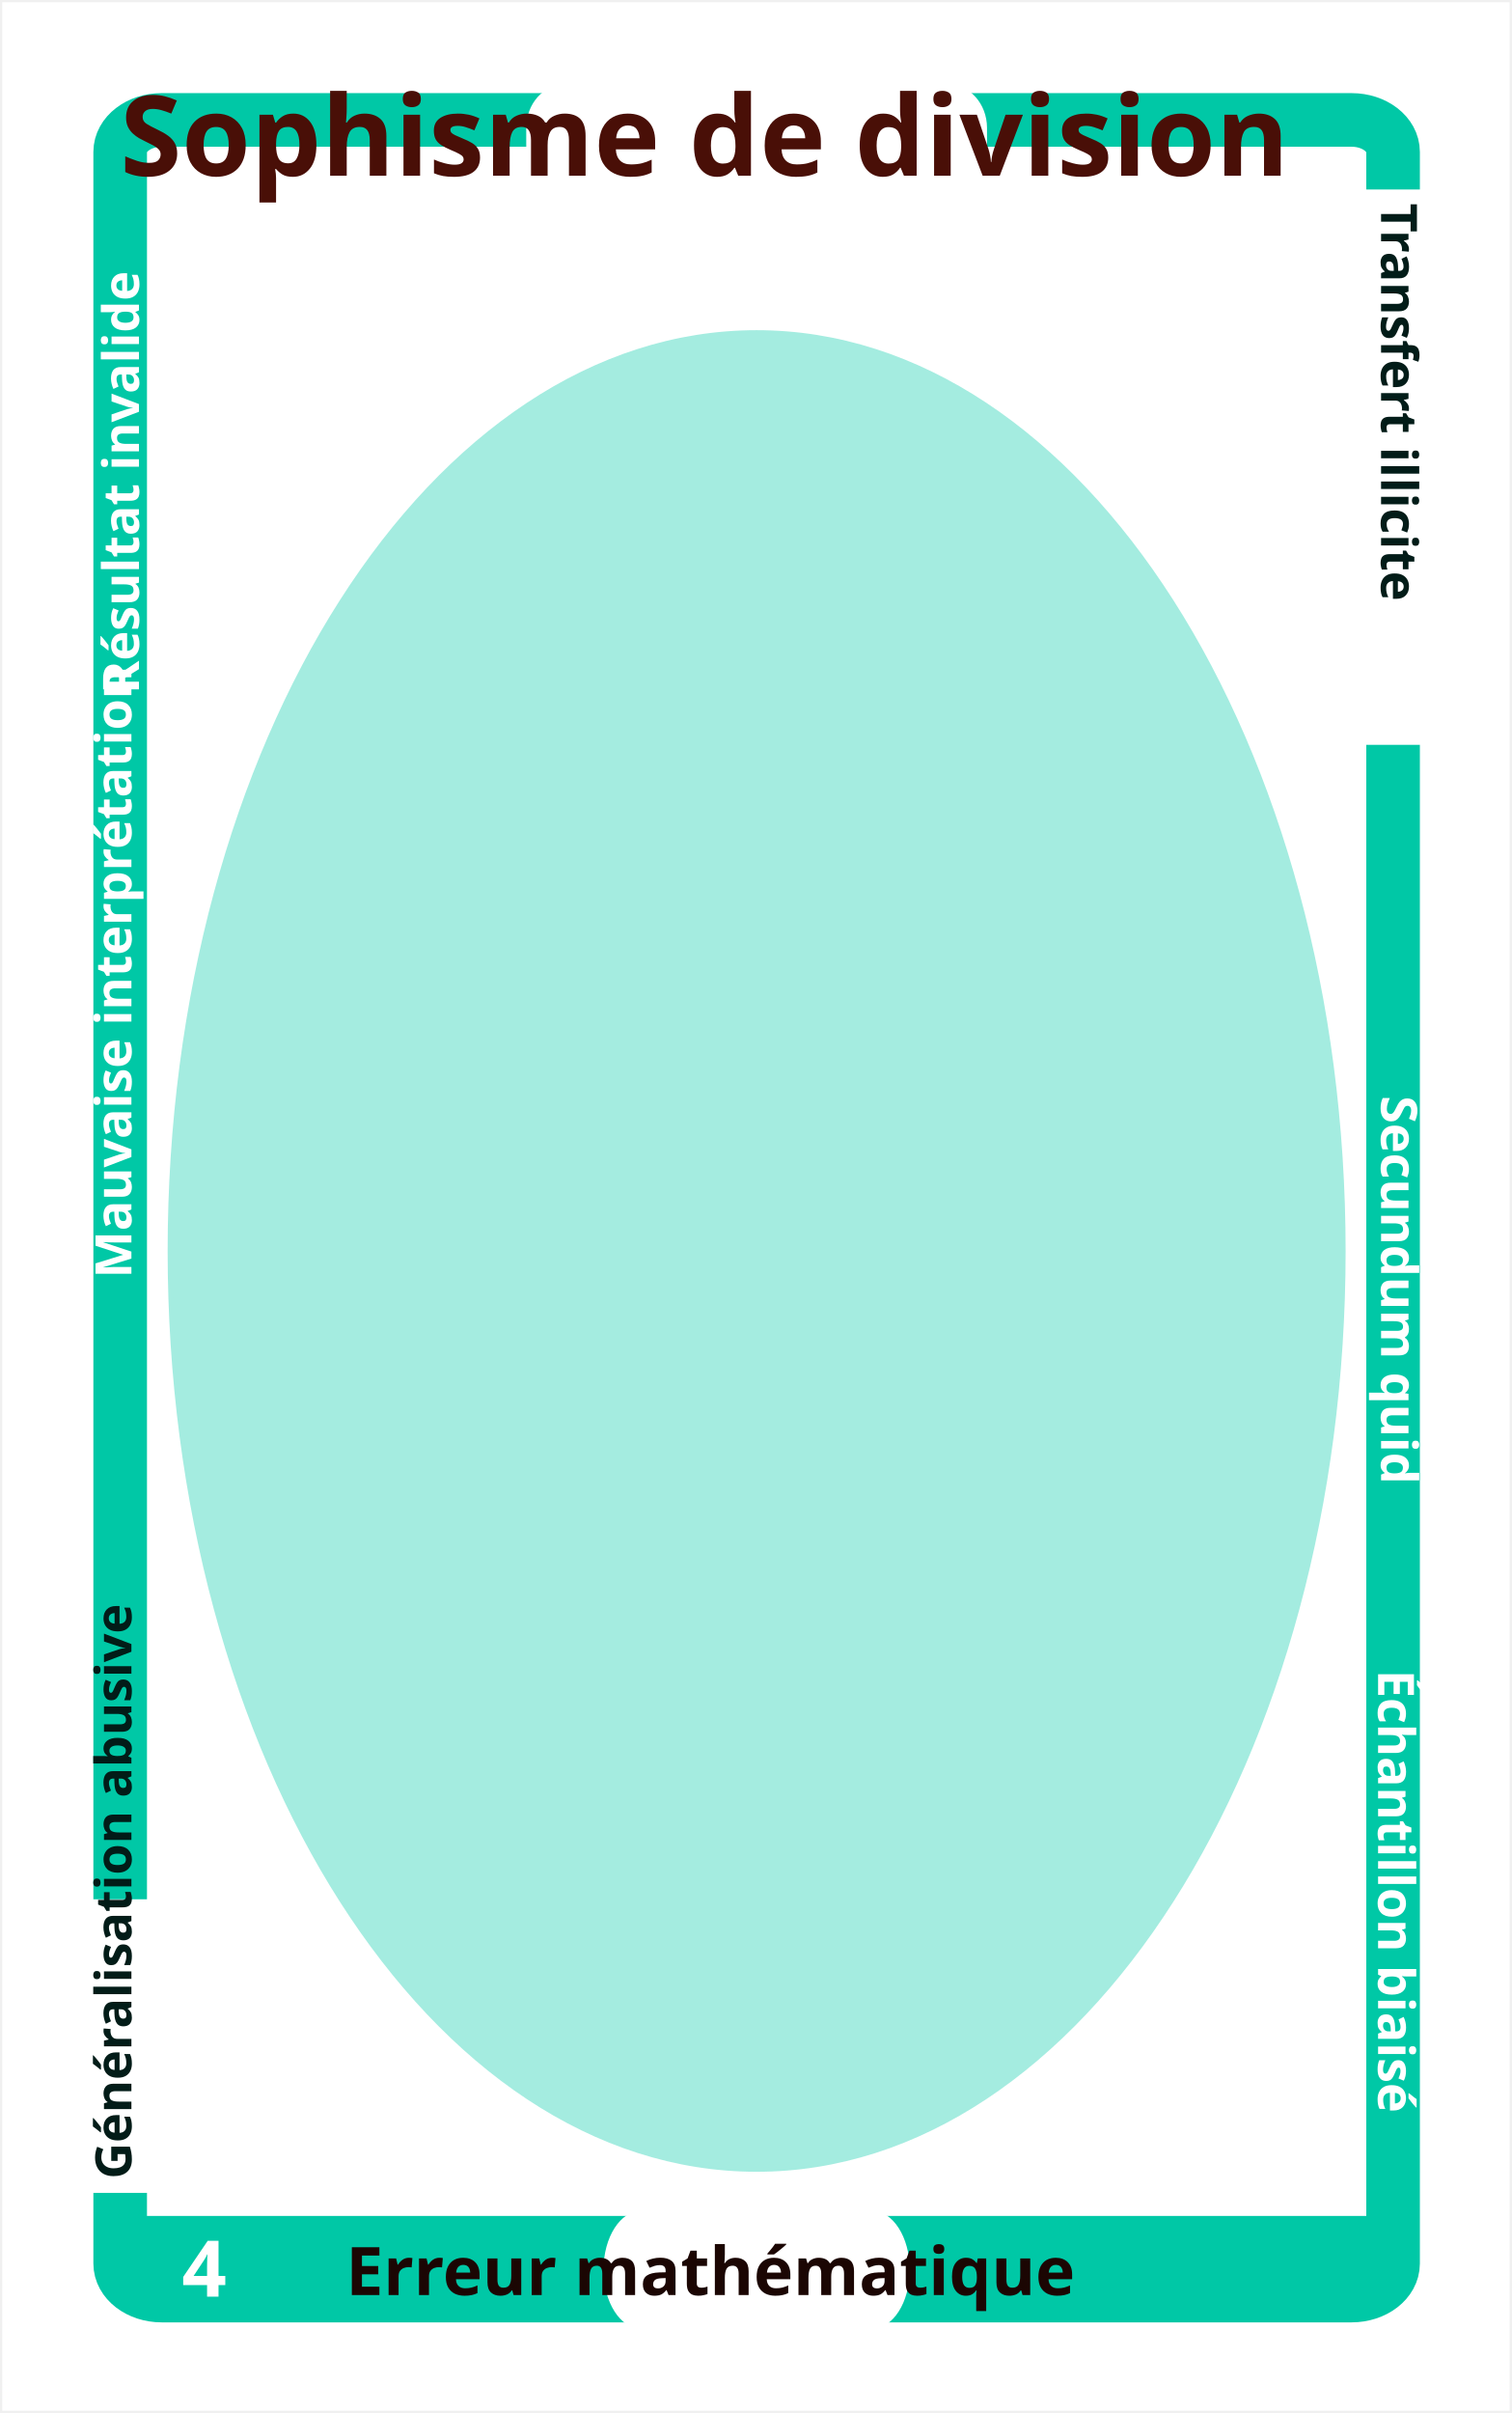
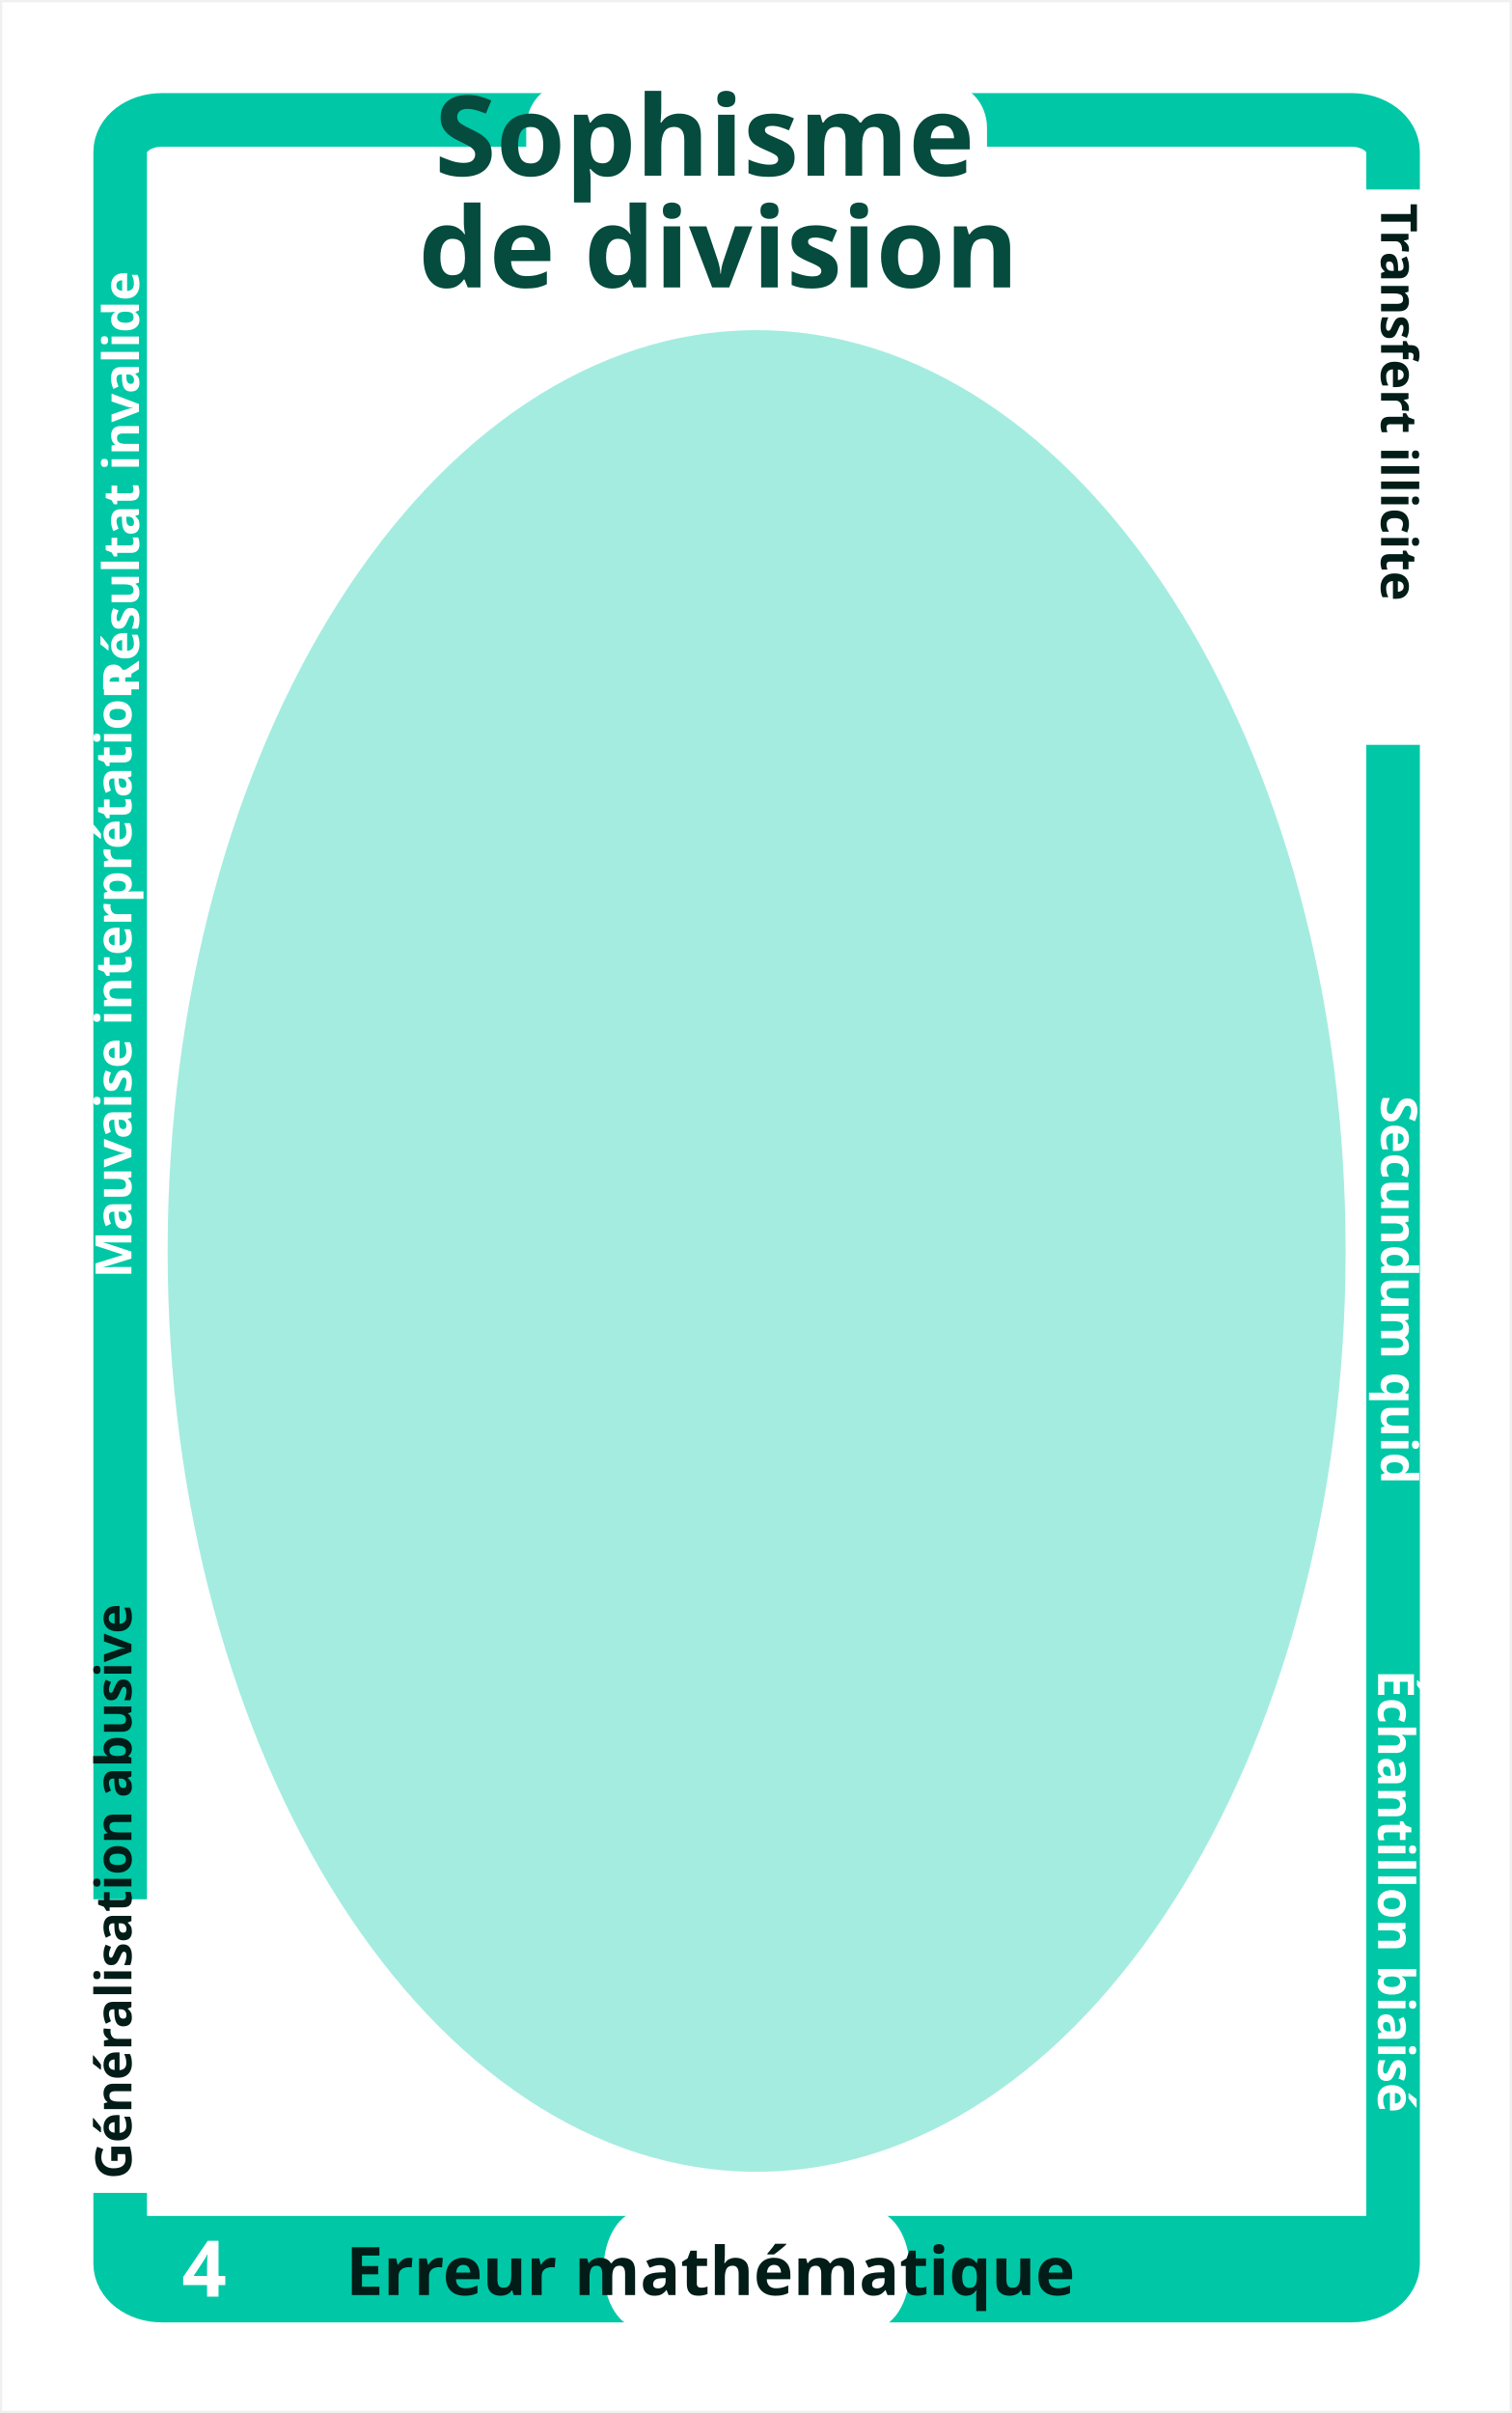
<svg xmlns="http://www.w3.org/2000/svg" height="152.428mm" id="svg6779" version="1.1" viewBox="0 0 338.5 540.1" width="95.532mm">
  <defs id="defs6781" />
  <g id="layer1" transform="translate(0,0.2302904)">
    <rect height="539.1" id="rect4326-0-3-6-4-3-2-61-6-9-9-5-0-7-0-5-8-8-9-4-5-5" style="fill:#ffffff;fill-opacity:1;stroke:none;stroke-opacity:1" width="337.5" x="0.5" y="0.27" />
    <rect height="486.971" id="rect2985-3-0-7-7-6-9-6-2-0-3-5-4-5-0-77-3-1-3-5-5-4-3-9-7-0-1-8-1" rx="9.294" ry="7.161" style="fill:#ffffff;fill-opacity:1;stroke:#00c8a6;stroke-width:12;stroke-miterlimit:4;stroke-dasharray:none;stroke-dashoffset:0;stroke-opacity:1" width="285.002" x="26.906" y="26.613" />
    <ellipse cx="169.407" cy="279.775" id="oval" rx="131.369" ry="205.595" style="fill:#a4ece0;fill-opacity:1;stroke:#a4ece0;stroke-width:1.011;stroke-opacity:1" />
    <rect height="15" id="sfam_1_active" style="fill:#ffffff;fill-opacity:1;stroke:none;stroke-width:5.838;stroke-linecap:round;stroke-linejoin:bevel;stroke-miterlimit:4;stroke-dasharray:none;stroke-dashoffset:0;stroke-opacity:1" transform="matrix(0,1,-1,0,0,0)" width="65.714" x="424.884" y="-34.321" />
    <rect height="15" id="sfam_2_active" style="fill:#ffffff;fill-opacity:1;stroke:none;stroke-width:5.838;stroke-linecap:round;stroke-linejoin:bevel;stroke-miterlimit:4;stroke-dasharray:none;stroke-dashoffset:0;stroke-opacity:1;display:none;" transform="matrix(0,1,-1,0,0,0)" width="65.714" x="233.686" y="-34.321" />
    <rect height="15" id="sfam_3_active" style="fill:#ffffff;fill-opacity:1;stroke:none;stroke-width:5.838;stroke-linecap:round;stroke-linejoin:bevel;stroke-miterlimit:4;stroke-dasharray:none;stroke-dashoffset:0;stroke-opacity:1;display:none;" transform="matrix(0,1,-1,0,0,0)" width="65.714" x="42.184" y="-34.321" />
    <text id="sfam_3" style="font-style:normal;font-variant:normal;font-weight:bold;font-stretch:normal;font-size:11.25px;line-height:0%;font-family:stix;-inkscape-font-specification:'stix, bold';text-align:end;letter-spacing:0px;word-spacing:0px;writing-mode:lr-tb;text-anchor:end;fill:#FFFFFF;fill-opacity:1;stroke:none" transform="matrix(0,-1,1,0,0,0)" x="-45.824" xml:space="preserve" y="31.117">
-       <tspan id="tspan4214-27-1-2-9-7-6-4-1-1-1-3-9-59-96-1-6-2-1-8-8-2-7-4-5-4-7-3-9" style="font-style:normal;font-variant:normal;font-weight:bold;font-stretch:normal;font-size:11.25px;line-height:0%;font-family:stix;-inkscape-font-specification:'stix, bold';text-align:end;letter-spacing:0px;word-spacing:0px;writing-mode:lr-tb;text-anchor:end;fill:#FFFFFF;fill-opacity:1;stroke:none" x="-45.824" y="31.117">Résultat invalide</tspan>
+       <tspan id="tspan4214-27-1-2-9-7-6-4-1-1-1-3-9-59-96-1-6-2-1-8-8-2-7-4-5-4-7-3-9" style="font-style:normal;font-variant:normal;font-weight:bold;font-stretch:normal;font-size:11.25px;line-height:0%;font-family:stix;-inkscape-font-specification:'stix, bold';text-align:end;letter-spacing:0px;word-spacing:0px;writing-mode:lr-tb;text-anchor:end;fill:#FFFFFF;fill-opacity:1;stroke:none" x="-45.824" y="31.117">Résultat
+ invalide</tspan>
    </text>
    <rect height="17.763" id="rect5818-6-6-9-3-0-7" style="fill:#00c8a6;fill-opacity:1;stroke:none;stroke-width:0.914;stroke-linecap:round;stroke-linejoin:bevel;stroke-miterlimit:4;stroke-dasharray:none;stroke-dashoffset:0;stroke-opacity:1" width="278.215" x="30.3" y="495.762" />
    <text id="fam_num" style="font-style:normal;font-weight:normal;line-height:0%;font-family:sans-serif;letter-spacing:0px;word-spacing:0px;fill:#000000;fill-opacity:1;stroke:none" x="40.722" xml:space="preserve" y="513.833">
      <tspan id="tspan5667-04-4-6-18-8-8-0-0-1-5-7-0-9-2-1-9-1-5-0-3" style="font-style:normal;font-variant:normal;font-weight:bold;font-stretch:normal;font-size:17.5px;line-height:1.25;font-family:STIX;-inkscape-font-specification:'STIX Bold';fill:#ffffff" x="40.722" y="513.833">4</tspan>
    </text>
    <text id="sfam_2" style="font-style:normal;font-variant:normal;font-weight:bold;font-stretch:normal;font-size:11.25px;line-height:0%;font-family:stix;-inkscape-font-specification:'stix, bold';text-align:start;letter-spacing:0px;word-spacing:0px;writing-mode:lr-tb;text-anchor:start;fill:#FFFFFF;fill-opacity:1;stroke:none" transform="matrix(0,-1,1,0,0,0)" x="-285.881" xml:space="preserve" y="29.42">
-       <tspan id="tspan4214-27-1-2-9-7-6-4-1-1-1-9-8-7-7-0-88-0-1-6-8-0-3-2-6" style="font-style:normal;font-variant:normal;font-weight:bold;font-stretch:normal;font-size:11.25px;line-height:0%;font-family:stix;-inkscape-font-specification:'stix, bold';text-align:start;letter-spacing:0px;word-spacing:0px;writing-mode:lr-tb;text-anchor:start;fill:#FFFFFF;fill-opacity:1;stroke:none" x="-285.881" y="29.42">Mauvaise interprétation</tspan>
+       <tspan id="tspan4214-27-1-2-9-7-6-4-1-1-1-9-8-7-7-0-88-0-1-6-8-0-3-2-6" style="font-style:normal;font-variant:normal;font-weight:bold;font-stretch:normal;font-size:11.25px;line-height:0%;font-family:stix;-inkscape-font-specification:'stix, bold';text-align:start;letter-spacing:0px;word-spacing:0px;writing-mode:lr-tb;text-anchor:start;fill:#FFFFFF;fill-opacity:1;stroke:none" x="-285.881" y="29.42">Mauvaise
+ interprétation</tspan>
    </text>
    <text id="sfam_1" style="font-style:normal;font-variant:normal;font-weight:bold;font-stretch:normal;font-size:11.25px;line-height:0%;font-family:stix;-inkscape-font-specification:'stix, bold';text-align:start;letter-spacing:0px;word-spacing:0px;writing-mode:lr-tb;text-anchor:start;fill:#021c18;fill-opacity:1;stroke:none" transform="matrix(0,-1,1,0,0,0)" x="-487.509" xml:space="preserve" y="29.42">
-       <tspan id="tspan4214-27-1-2-9-7-6-4-1-1-1-85-8-3-3-2-9-0-8-7-9-6-4-0-4" style="font-style:normal;font-variant:normal;font-weight:bold;font-stretch:normal;font-size:11.25px;line-height:0%;font-family:stix;-inkscape-font-specification:'stix, bold';text-align:start;letter-spacing:0px;word-spacing:0px;writing-mode:lr-tb;text-anchor:start;fill:#021c18;fill-opacity:1;stroke:none" x="-487.509" y="29.42">Généralisation abusive</tspan>
+       <tspan id="tspan4214-27-1-2-9-7-6-4-1-1-1-85-8-3-3-2-9-0-8-7-9-6-4-0-4" style="font-style:normal;font-variant:normal;font-weight:bold;font-stretch:normal;font-size:11.25px;line-height:0%;font-family:stix;-inkscape-font-specification:'stix, bold';text-align:start;letter-spacing:0px;word-spacing:0px;writing-mode:lr-tb;text-anchor:start;fill:#021c18;fill-opacity:1;stroke:none" x="-487.509" y="29.42">Généralisation
+ abusive</tspan>
    </text>
    <rect height="15" id="ssfam_1_active" style="fill:#ffffff;fill-opacity:1;stroke:none;stroke-width:5.838;stroke-linecap:round;stroke-linejoin:bevel;stroke-miterlimit:4;stroke-dasharray:none;stroke-dashoffset:0;stroke-opacity:1;display:none;" transform="matrix(0,1,-1,0,0,0)" width="124.303" x="366.295" y="-319.72" />
    <rect height="15" id="ssfam_2_active" style="fill:#ffffff;fill-opacity:1;stroke:none;stroke-width:5.838;stroke-linecap:round;stroke-linejoin:bevel;stroke-miterlimit:4;stroke-dasharray:none;stroke-dashoffset:0;stroke-opacity:1;display:none;" transform="matrix(0,1,-1,0,0,0)" width="124.303" x="204.555" y="-319.72" />
    <rect height="15" id="ssfam_3_active" style="fill:#ffffff;fill-opacity:1;stroke:none;stroke-width:5.838;stroke-linecap:round;stroke-linejoin:bevel;stroke-miterlimit:4;stroke-dasharray:none;stroke-dashoffset:0;stroke-opacity:1" transform="matrix(0,1,-1,0,0,0)" width="124.303" x="42.184" y="-319.672" />
    <text id="ssfam_3" style="font-style:normal;font-variant:normal;font-weight:bold;font-stretch:normal;font-size:11.25px;line-height:0%;font-family:stix;-inkscape-font-specification:'stix, bold';text-align:start;letter-spacing:0px;word-spacing:0px;writing-mode:lr-tb;text-anchor:start;fill:#021c18;fill-opacity:1;stroke:none" transform="matrix(0,1,-1,0,0,0)" x="45.273" xml:space="preserve" y="-309.221">
      <tspan id="tspan4214-27-1-2-9-7-6-4-1-1-1-3-9-59-96-1-318-6-04-1-7-5-8-9-0-1-9-3" style="font-style:normal;font-variant:normal;font-weight:bold;font-stretch:normal;font-size:11.25px;line-height:0%;font-family:stix;-inkscape-font-specification:'stix, bold';text-align:start;letter-spacing:0px;word-spacing:0px;writing-mode:lr-tb;text-anchor:start;fill:#021c18;fill-opacity:1;stroke:none" x="45.273" y="-309.221">Transfert illicite</tspan>
    </text>
    <text id="ssfam_2" style="font-style:normal;font-variant:normal;font-weight:bold;font-stretch:normal;font-size:11.25px;line-height:0%;font-family:stix;-inkscape-font-specification:'stix, bold';text-align:start;letter-spacing:0px;word-spacing:0px;writing-mode:lr-tb;text-anchor:start;fill:#FFFFFF;fill-opacity:1;stroke:none" transform="matrix(0,1,-1,0,0,0)" x="245.018" xml:space="preserve" y="-309.221">
-       <tspan id="tspan4214-27-1-2-9-7-6-4-1-1-1-9-41-5-8-6-2-8-2-8-38-3-6-2" style="font-style:normal;font-variant:normal;font-weight:bold;font-stretch:normal;font-size:11.25px;line-height:0%;font-family:stix;-inkscape-font-specification:'stix, bold';text-align:start;letter-spacing:0px;word-spacing:0px;writing-mode:lr-tb;text-anchor:start;fill:#FFFFFF;fill-opacity:1;stroke:none" x="245.018" y="-309.221">Secundum quid</tspan>
+       <tspan id="tspan4214-27-1-2-9-7-6-4-1-1-1-9-41-5-8-6-2-8-2-8-38-3-6-2" style="font-style:normal;font-variant:normal;font-weight:bold;font-stretch:normal;font-size:11.25px;line-height:0%;font-family:stix;-inkscape-font-specification:'stix, bold';text-align:start;letter-spacing:0px;word-spacing:0px;writing-mode:lr-tb;text-anchor:start;fill:#FFFFFF;fill-opacity:1;stroke:none" x="245.018" y="-309.221">Secundum
+ quid</tspan>
    </text>
    <text id="ssfam_1" style="font-style:normal;font-variant:normal;font-weight:bold;font-stretch:normal;font-size:11.25px;line-height:0%;font-family:stix;-inkscape-font-specification:'stix, bold';text-align:end;letter-spacing:0px;word-spacing:0px;writing-mode:lr-tb;text-anchor:end;fill:#FFFFFF;fill-opacity:1;stroke:none" transform="matrix(0,1,-1,0,0,0)" x="487.262" xml:space="preserve" y="-308.552">
      <tspan id="tspan4214-27-1-2-9-7-6-4-1-1-1-85-85-5-76-3-4-8-7-5-1-0-2-9" style="font-style:normal;font-variant:normal;font-weight:bold;font-stretch:normal;font-size:11.25px;line-height:0%;font-family:stix;-inkscape-font-specification:'stix, bold';text-align:end;letter-spacing:0px;word-spacing:0px;writing-mode:lr-tb;text-anchor:end;fill:#FFFFFF;fill-opacity:1;stroke:none" x="487.262" y="-308.552">Échantillon biaisé</tspan>
    </text>
    <rect height="23.571" id="rect13148-3-36-1-5-8-4-8" rx="8.753" ry="9.778" style="fill:#ffffff;fill-opacity:1;stroke:none;stroke-width:5.838;stroke-linecap:round;stroke-linejoin:bevel;stroke-miterlimit:4;stroke-dasharray:none;stroke-dashoffset:0;stroke-opacity:1" width="103.165" x="117.825" y="18.613" />
    <text id="text" style="font-style:normal;font-variant:normal;font-weight:bold;font-stretch:normal;line-height:0%;font-family:stix;-inkscape-font-specification:'stix bold';text-align:center;letter-spacing:0px;word-spacing:0px;writing-mode:lr-tb;text-anchor:middle;fill:#054b3e;fill-opacity:1;stroke:none" x="168.67" xml:space="preserve" y="39.098">
-       <tspan id="tspan9035" style="font-style:normal;font-variant:normal;font-weight:bold;font-stretch:normal;font-size:25px;line-height:100%;font-family:STIX;-inkscape-font-specification:'STIX Bold';text-align:center;writing-mode:lr-tb;text-anchor:middle;fill:#490f07;fill-opacity:1" x="168.67" y="39.098">Sophisme de division</tspan>
-       <tspan id="tspan5336" style="font-style:normal;font-variant:normal;font-weight:bold;font-stretch:normal;font-size:25px;line-height:100%;font-family:STIX;-inkscape-font-specification:'STIX Bold';text-align:center;writing-mode:lr-tb;text-anchor:middle;fill:#490f07;fill-opacity:1" x="168.67" y="64.098" />
+       <tspan id="tspan9035" style="font-style:normal;font-variant:normal;font-weight:bold;font-stretch:normal;font-size:25px;line-height:100%;font-family:stix;-inkscape-font-specification:'stix bold';text-align:center;writing-mode:lr-tb;text-anchor:middle;fill:#054b3e;fill-opacity:1" x="168.67" y="39.098">Sophisme</tspan>
+       <tspan id="tspan5336" style="font-style:normal;font-variant:normal;font-weight:bold;font-stretch:normal;font-size:25px;line-height:100%;font-family:stix;-inkscape-font-specification:'stix bold';text-align:center;writing-mode:lr-tb;text-anchor:middle;fill:#054b3e;fill-opacity:1" x="168.67" y="64.098">de division</tspan>
    </text>
    <rect height="26.429" id="rect13148-3-3-2-4-1-4-5-6" rx="8.471" ry="15" style="fill:#ffffff;fill-opacity:1;stroke:none;stroke-width:5.838;stroke-linecap:round;stroke-linejoin:bevel;stroke-miterlimit:4;stroke-dasharray:none;stroke-dashoffset:0;stroke-opacity:1" width="68.571" x="135.122" y="494.598" />
-     <text id="fam_text" style="font-style:normal;font-variant:normal;font-weight:bold;font-stretch:normal;font-size:15px;line-height:0%;font-family:STIX;-inkscape-font-specification:'STIX, Bold';text-align:center;letter-spacing:0px;word-spacing:0px;writing-mode:lr-tb;text-anchor:middle;fill:#1b0603;fill-opacity:1;stroke:none" x="168.815" xml:space="preserve" y="513.468">
-       <tspan id="tspan4214-27-1-2-9-7-6-4-1-5-2-3-65-0-7-6-31-5-8-5-4-6-0-1-0-5-8-1" style="font-style:normal;font-variant:normal;font-weight:bold;font-stretch:normal;font-size:15px;line-height:1.25;font-family:STIX;-inkscape-font-specification:'STIX, Bold';text-align:center;writing-mode:lr-tb;text-anchor:middle;fill:#1b0603;fill-opacity:1" x="168.815" y="513.468">Erreur mathématique</tspan>
+     <text id="fam_text" style="font-style:normal;font-variant:normal;font-weight:bold;font-stretch:normal;font-size:15px;line-height:0%;font-family:stix;-inkscape-font-specification:'stix, bold';text-align:center;letter-spacing:0px;word-spacing:0px;writing-mode:lr-tb;text-anchor:middle;fill:#021c18;fill-opacity:1;stroke:none" x="168.815" xml:space="preserve" y="513.468">
+       <tspan id="tspan4214-27-1-2-9-7-6-4-1-5-2-3-65-0-7-6-31-5-8-5-4-6-0-1-0-5-8-1" style="font-style:normal;font-variant:normal;font-weight:bold;font-stretch:normal;font-size:15px;line-height:1.25;font-family:stix;-inkscape-font-specification:'stix, bold';text-align:center;writing-mode:lr-tb;text-anchor:middle;fill:#021c18;fill-opacity:1" x="168.815" y="513.468">Erreur
+ mathématique</tspan>
    </text>
-     <flowRoot id="desc" style="font-style:normal;font-variant:normal;font-weight:bold;font-stretch:normal;line-height:0.01%;font-family:STIX;-inkscape-font-specification:'STIX Bold';text-align:center;letter-spacing:0px;word-spacing:0px;text-anchor:middle;fill:#1b0603;fill-opacity:1;stroke:none" transform="translate(160.0954,945.1626)" xml:space="preserve">
+     <flowRoot id="desc" style="font-style:normal;font-variant:normal;font-weight:bold;font-stretch:normal;line-height:0.01%;font-family:stix;-inkscape-font-specification:'stix bold';text-align:center;letter-spacing:0px;word-spacing:0px;text-anchor:middle;fill:#021c18;fill-opacity:1;stroke:none" transform="translate(160.0954,945.1626)" xml:space="preserve">
      <flowRegion id="flowRegion5390-2-2-5-6-3-9-94-3-6-8-8-5-1-8-5-4-6-9-15-2-2">
        <rect height="77.284" id="rect5392-7-0-4-8-6-2-8-5-84-3-3-4-2-2-3-3-0-1-9-8-5" style="font-style:normal;font-variant:normal;font-weight:bold;font-stretch:normal;font-size:15px;line-height:100%;font-family:stix;-inkscape-font-specification:'stix bold';text-align:center;text-anchor:middle;fill:#00c8a6;fill-opacity:1" width="264.064" x="-123.227" y="-557.274" />
      </flowRegion>
-       <flowPara id="flowPara5394-0-2-4-9-0-06-12-6-8-2-1-8-0-3-8-0-7-0-8-9-1" style="font-style:normal;font-variant:normal;font-weight:bold;font-stretch:normal;font-size:15px;line-height:100%;font-family:STIX;-inkscape-font-specification:'STIX Bold';text-align:center;text-anchor:middle;fill:#1b0603;fill-opacity:1">Vous attribuez les qualités d'un ensemble à chacun de ses éléments.</flowPara>
+       <flowPara id="flowPara5394-0-2-4-9-0-06-12-6-8-2-1-8-0-3-8-0-7-0-8-9-1" style="font-style:normal;font-variant:normal;font-weight:bold;font-stretch:normal;font-size:15px;line-height:100%;font-family:stix;-inkscape-font-specification:'stix bold';text-align:center;text-anchor:middle;fill:#021c18;fill-opacity:1">Vous attribuez les qualités d'un ensemble à chacun de ses éléments.</flowPara>
    </flowRoot>
-     <flowRoot id="example" style="font-style:normal;font-variant:normal;font-weight:bold;font-stretch:normal;line-height:0.01%;font-family:STIX;-inkscape-font-specification:'STIX Bold';text-align:center;letter-spacing:0px;word-spacing:0px;text-anchor:middle;fill:#1b0603;fill-opacity:1;stroke:none" transform="translate(158.6589,1032.101)" xml:space="preserve">
+     <flowRoot id="example" style="font-style:normal;font-variant:normal;font-weight:bold;font-stretch:normal;line-height:0.01%;font-family:stix;-inkscape-font-specification:'stix bold';text-align:center;letter-spacing:0px;word-spacing:0px;text-anchor:middle;fill:#021c18;fill-opacity:1;stroke:none" transform="translate(158.6589,1068.467)" xml:space="preserve">
      <flowRegion id="flowRegion5390-2-2-5-6-3-9-94-3-17-8-6-9-1-6-0-9-6-1-59-1-8-7">
-         <rect height="48.064" id="rect5392-7-0-4-8-6-2-8-5-7-1-2-6-5-5-9-91-21-0-4-0-0-1" style="font-style:normal;font-variant:normal;font-weight:bold;font-stretch:normal;font-size:15px;line-height:100%;font-family:stix;-inkscape-font-specification:'stix bold';text-align:center;text-anchor:middle;fill:#00c8a6;fill-opacity:1;stroke-width:0.578" width="267.68" x="-123.227" y="-557.274" />
+         <rect height="46.043" id="rect5392-7-0-4-8-6-2-8-5-7-1-2-6-5-5-9-91-21-0-4-0-0-1" style="font-style:normal;font-variant:normal;font-weight:bold;font-stretch:normal;font-size:15px;line-height:100%;font-family:stix;-inkscape-font-specification:'stix bold';text-align:center;text-anchor:middle;fill:#00c8a6;fill-opacity:1;stroke-width:0.578" width="267.68" x="-123.227" y="-628.995" />
      </flowRegion>
-       <flowPara id="flowPara5394-0-2-4-9-0-06-12-6-9-2-2-4-4-0-4-4-2-1-8-30-2-3" style="font-style:italic;font-variant:normal;font-weight:bold;font-stretch:normal;font-size:12.5px;line-height:100%;font-family:STIX;-inkscape-font-specification:'STIX Bold Italic';text-align:center;text-anchor:middle;fill:#1b0603;fill-opacity:1">Les tigres royaux sont voués à disparaître prématurément; ce tigre royal mourra donc jeune.</flowPara>
+       <flowPara id="flowPara5394-0-2-4-9-0-06-12-6-9-2-2-4-4-0-4-4-2-1-8-30-2-3" style="font-style:italic;font-variant:normal;font-weight:bold;font-stretch:normal;font-size:12.5px;line-height:100%;font-family:stix;-inkscape-font-specification:'stix bold italic';text-align:center;text-anchor:middle;fill:#021c18;fill-opacity:1">Les tigres royaux sont voués à disparaître prématurément; ce tigre royal mourra donc jeune.</flowPara>
    </flowRoot>
    <g id="illustration" transform="translate(-6.802157,-67.33679)" />
  </g>
</svg>
